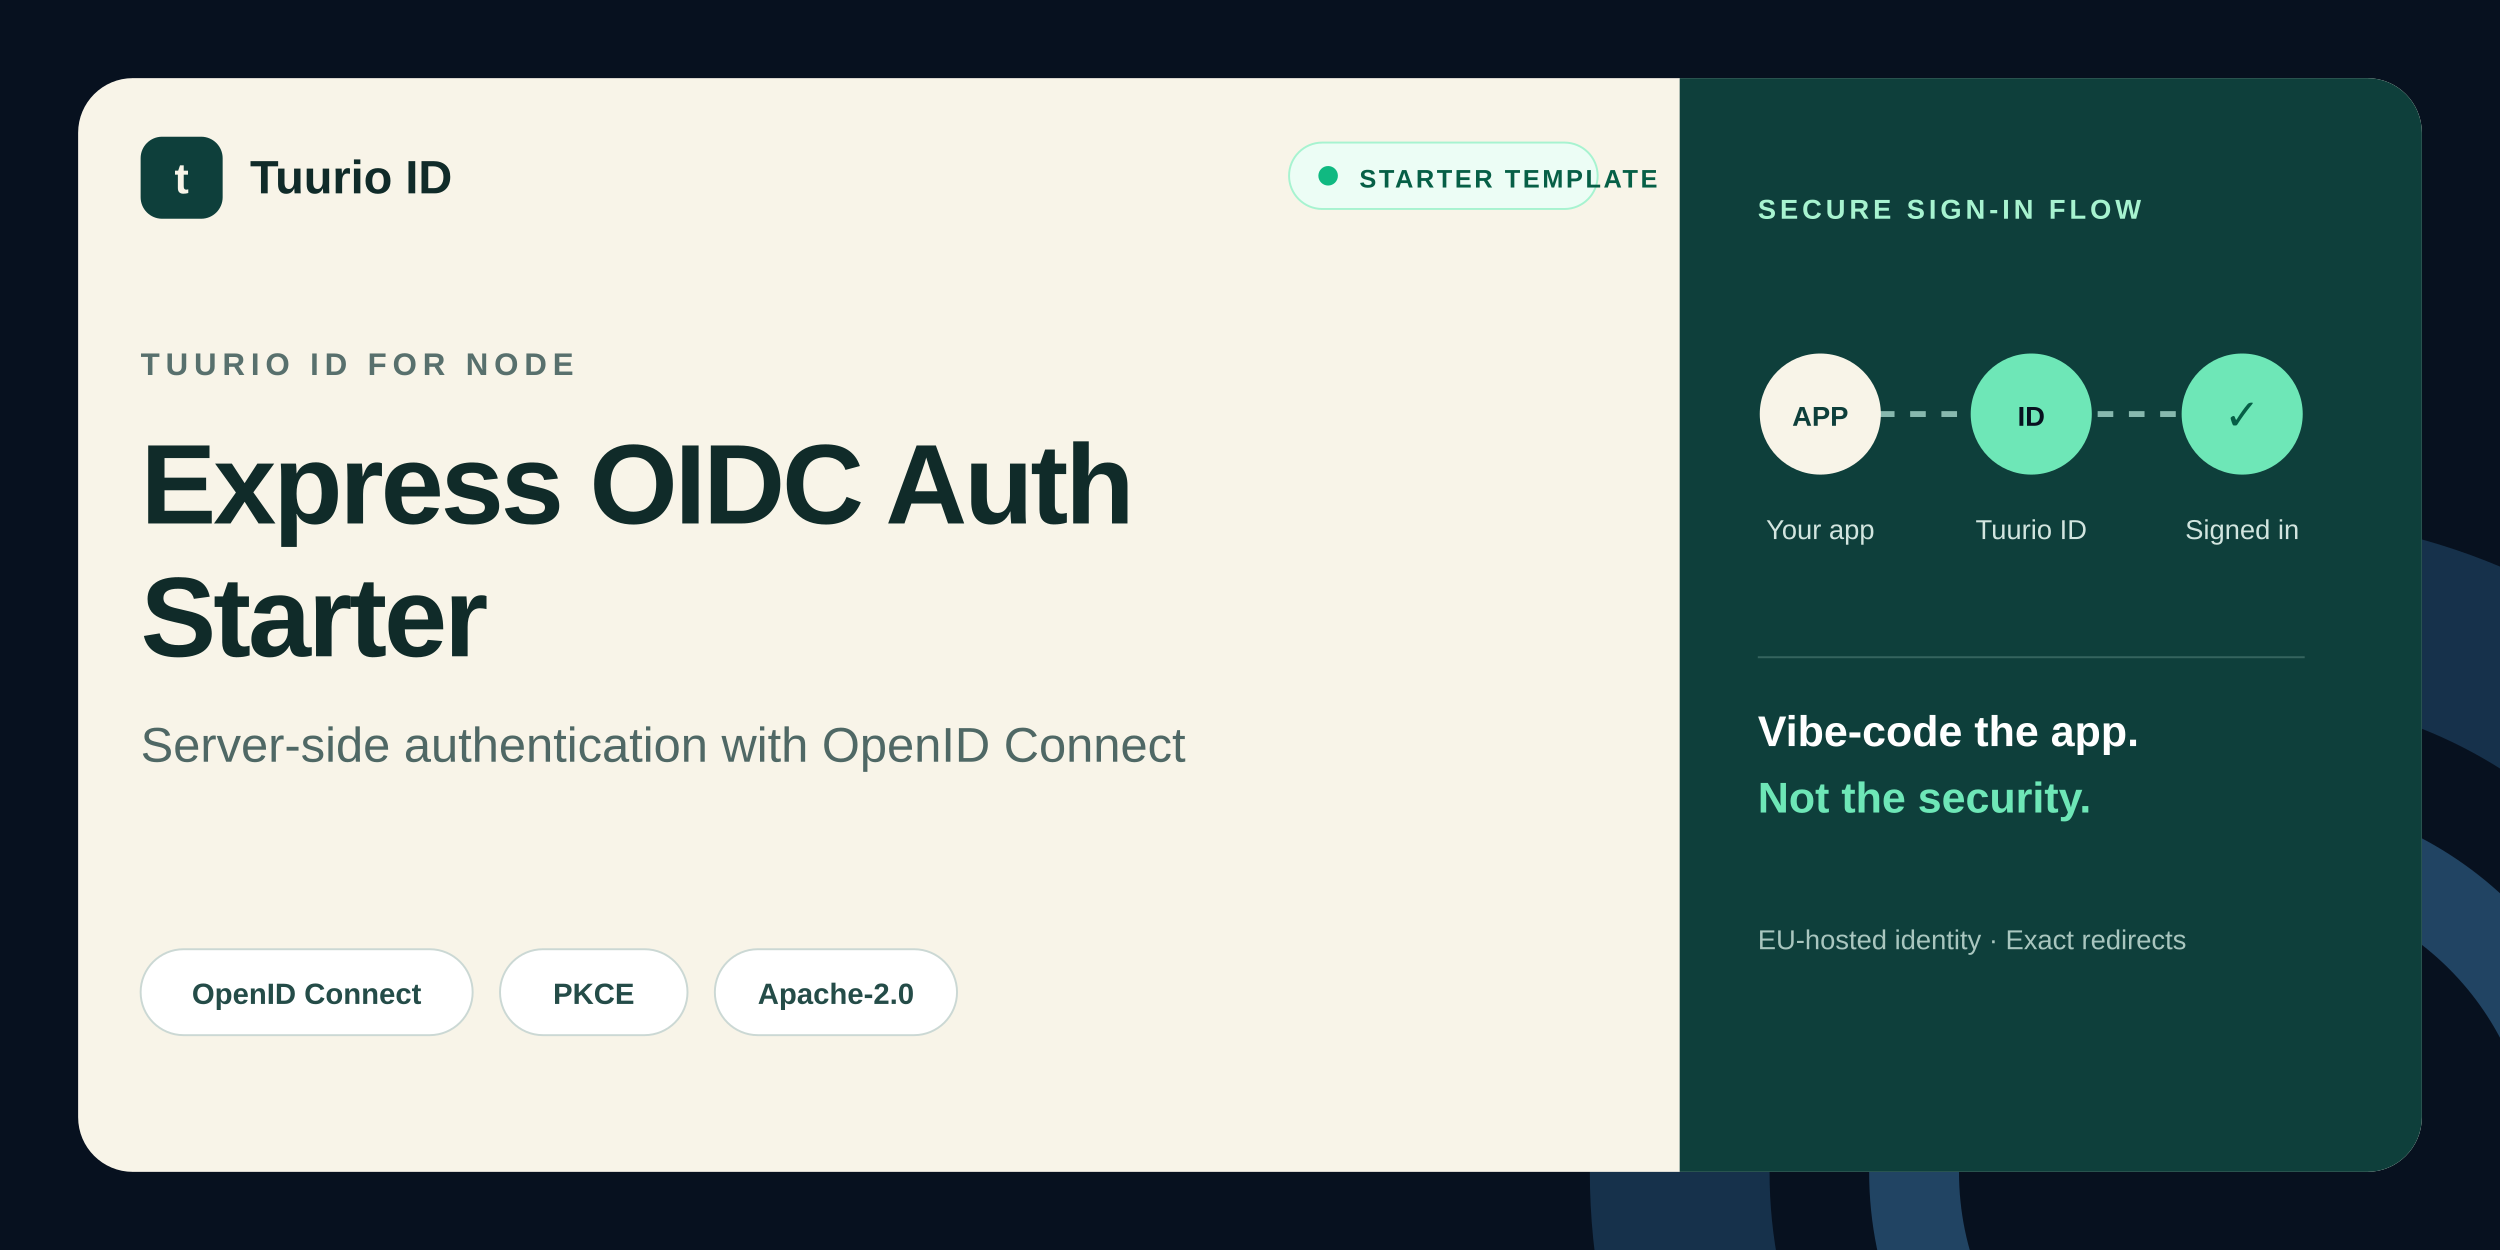
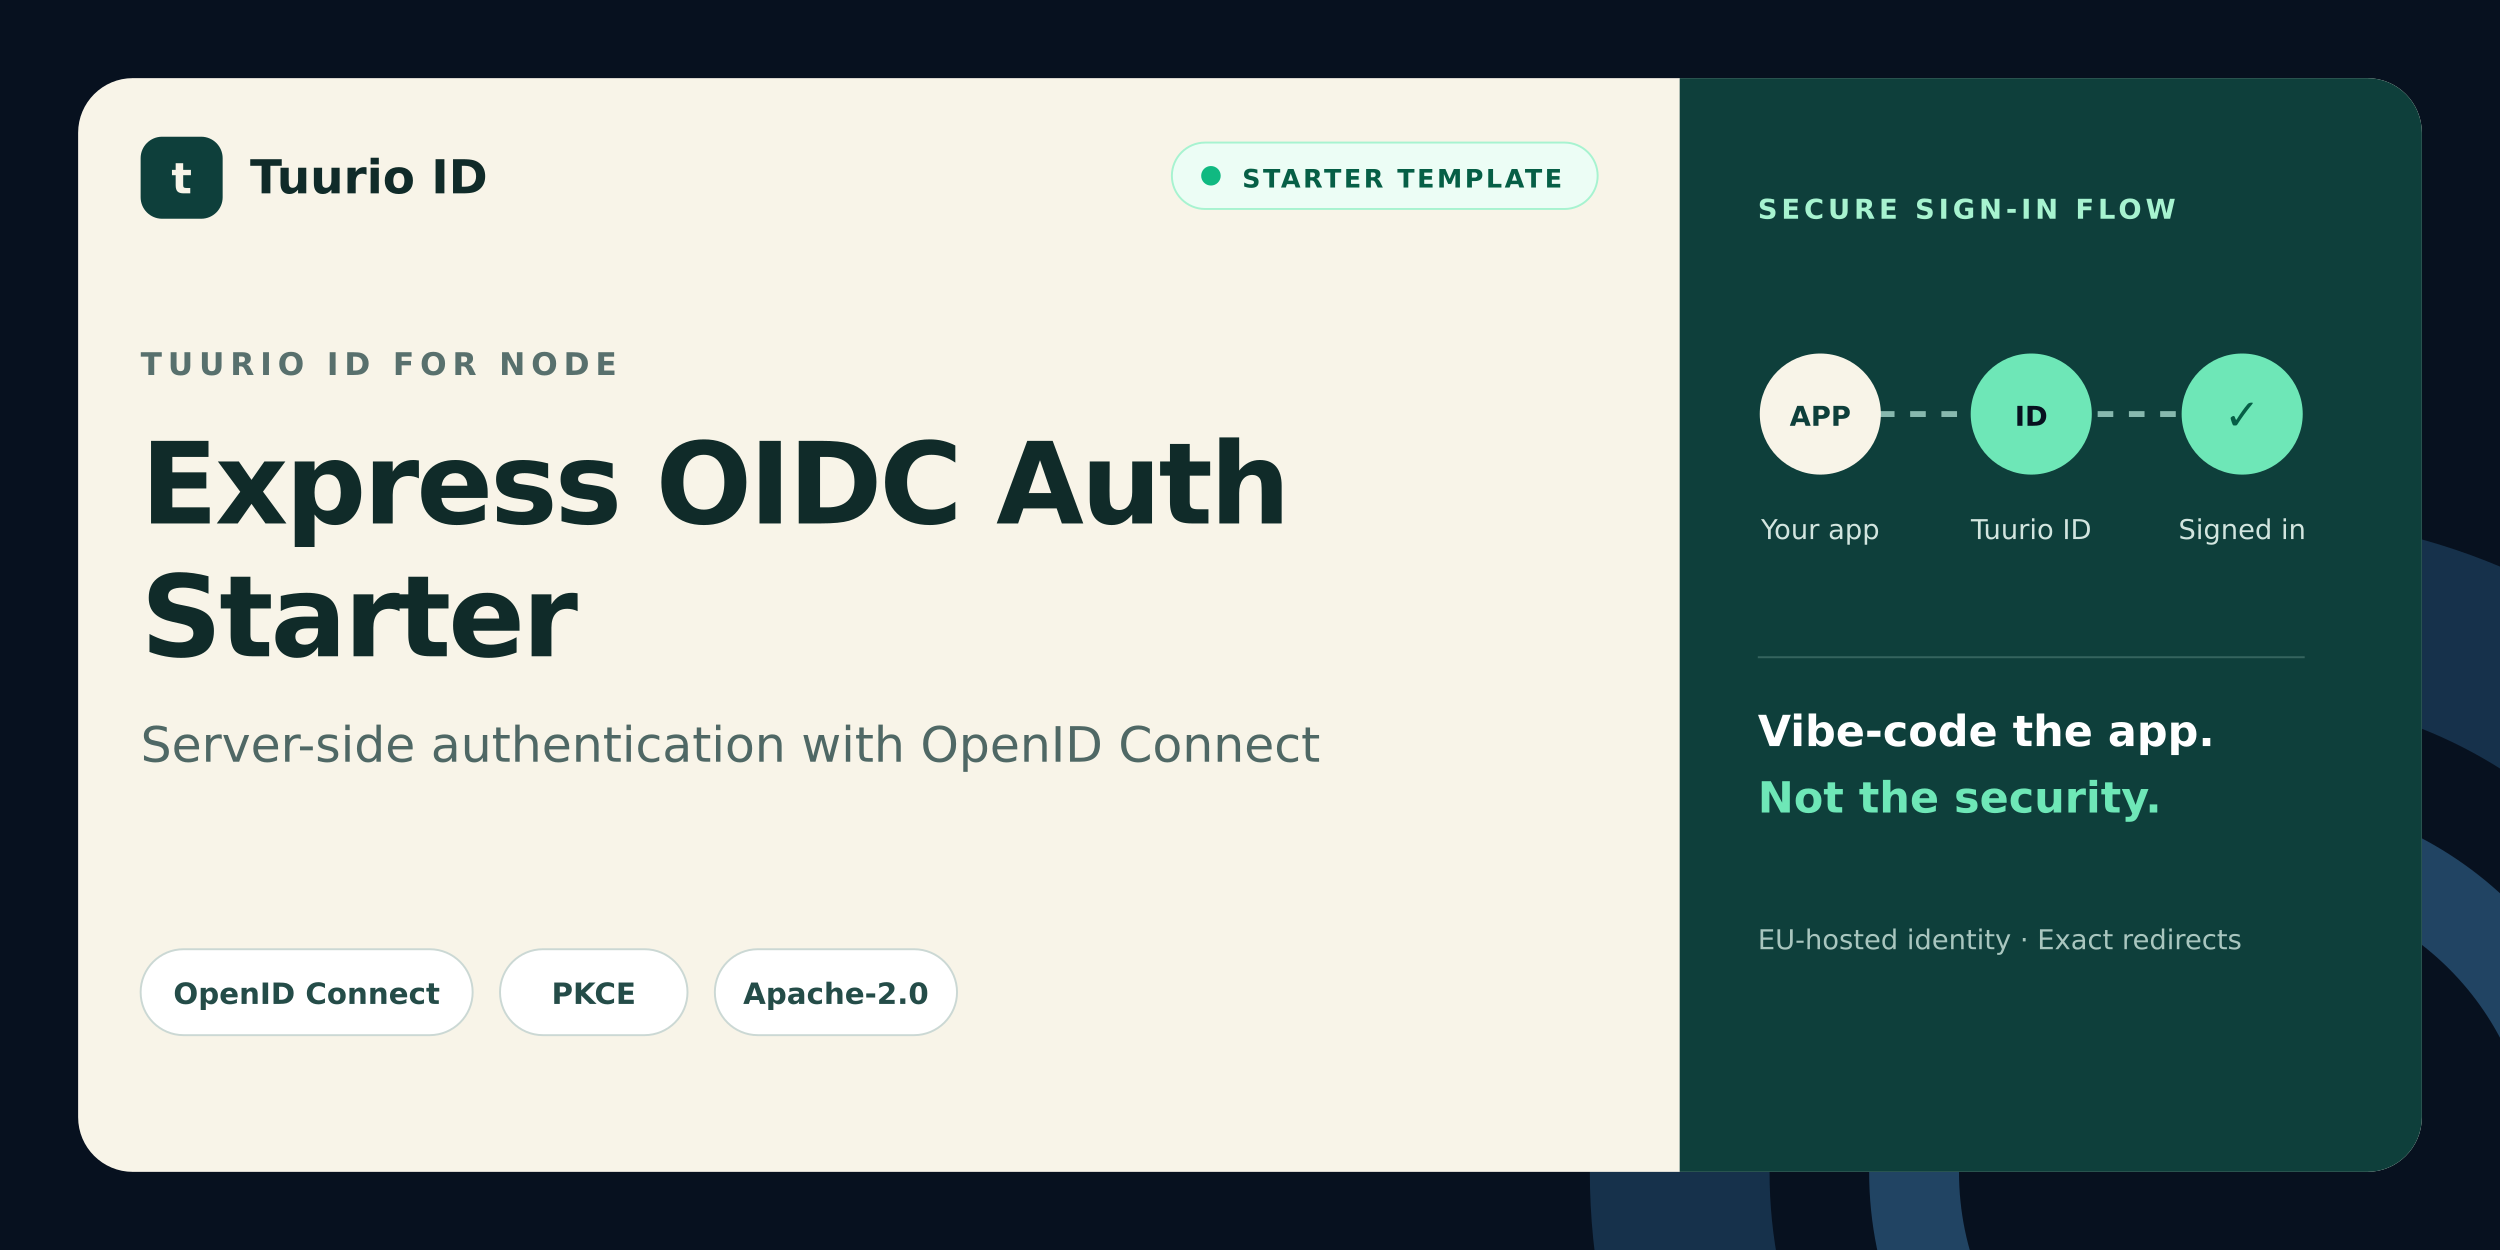
<svg xmlns="http://www.w3.org/2000/svg" width="1280" height="640" viewBox="0 0 1280 640">
  <rect width="1280" height="640" fill="#07111f" />
  <circle cx="1150" cy="600" r="290" fill="none" stroke="#16314b" stroke-width="92" />
  <circle cx="1150" cy="600" r="170" fill="none" stroke="#214463" stroke-width="46" />
  <rect x="40" y="40" width="1200" height="560" rx="28" fill="#f8f4e8" />
  <path d="M860 40h352a28 28 0 0 1 28 28v504a28 28 0 0 1-28 28H860z" fill="#0e3f3b" />
  <rect x="72" y="70" width="42" height="42" rx="11" fill="#0e3f3b" />
-   <text x="93" y="99" text-anchor="middle" fill="#f8f4e8" font-family="Arial, Helvetica, sans-serif" font-size="22" font-weight="700">t</text>
-   <text x="128" y="99" fill="#102b29" font-family="Arial, Helvetica, sans-serif" font-size="24" font-weight="700">Tuurio ID</text>
-   <rect x="660" y="73" width="158" height="34" rx="17" fill="#ecfdf5" stroke="#a7f3d0" />
-   <circle cx="680" cy="90" r="5" fill="#10b981" />
-   <text x="696" y="96" fill="#065f46" font-family="Arial, Helvetica, sans-serif" font-size="13" font-weight="700" letter-spacing="1.3">STARTER TEMPLATE</text>
-   <text x="72" y="192" fill="#58706d" font-family="Arial, Helvetica, sans-serif" font-size="16" font-weight="700" letter-spacing="3">TUURIO ID FOR NODE</text>
-   <text x="72" y="268" fill="#102b29" font-family="Arial, Helvetica, sans-serif" font-size="58" font-weight="700" letter-spacing="-1.5">
+   <text x="93" y="99" text-anchor="middle" fill="#f8f4e8" font-family="DejaVu Sans, Arial, Helvetica, sans-serif" font-size="22" font-weight="700">t</text>
+   <text x="128" y="99" fill="#102b29" font-family="DejaVu Sans, Arial, Helvetica, sans-serif" font-size="24" font-weight="700">Tuurio ID</text>
+   <rect x="600" y="73" width="218" height="34" rx="17" fill="#ecfdf5" stroke="#a7f3d0" />
+   <circle cx="620" cy="90" r="5" fill="#10b981" />
+   <text x="636" y="96" fill="#065f46" font-family="DejaVu Sans, Arial, Helvetica, sans-serif" font-size="13" font-weight="700" letter-spacing="1.3">STARTER TEMPLATE</text>
+   <text x="72" y="192" fill="#58706d" font-family="DejaVu Sans, Arial, Helvetica, sans-serif" font-size="16" font-weight="700" letter-spacing="3">TUURIO ID FOR NODE</text>
+   <text x="72" y="268" fill="#102b29" font-family="DejaVu Sans, Arial, Helvetica, sans-serif" font-size="58" font-weight="700" letter-spacing="-1.5">
    <tspan x="72" dy="0">Express OIDC Auth</tspan>
    <tspan x="72" dy="68">Starter</tspan>
  </text>
-   <text x="72" y="390" fill="#4f6865" font-family="Arial, Helvetica, sans-serif" font-size="25">Server-side authentication with OpenID Connect</text>
+   <text x="72" y="390" fill="#4f6865" font-family="DejaVu Sans, Arial, Helvetica, sans-serif" font-size="25">Server-side authentication with OpenID Connect</text>
  <g transform="translate(72 486)">
    <rect width="170" height="44" rx="22" fill="#ffffff" stroke="#cbd8d4" />
-     <text x="85" y="28" text-anchor="middle" fill="#244c48" font-family="Arial, Helvetica, sans-serif" font-size="15" font-weight="700">OpenID Connect</text>
+     <text x="85" y="28" text-anchor="middle" fill="#244c48" font-family="DejaVu Sans, Arial, Helvetica, sans-serif" font-size="15" font-weight="700">OpenID Connect</text>
    <rect x="184" width="96" height="44" rx="22" fill="#ffffff" stroke="#cbd8d4" />
-     <text x="232" y="28" text-anchor="middle" fill="#244c48" font-family="Arial, Helvetica, sans-serif" font-size="15" font-weight="700">PKCE</text>
+     <text x="232" y="28" text-anchor="middle" fill="#244c48" font-family="DejaVu Sans, Arial, Helvetica, sans-serif" font-size="15" font-weight="700">PKCE</text>
    <rect x="294" width="124" height="44" rx="22" fill="#ffffff" stroke="#cbd8d4" />
-     <text x="356" y="28" text-anchor="middle" fill="#244c48" font-family="Arial, Helvetica, sans-serif" font-size="15" font-weight="700">Apache-2.0</text>
+     <text x="356" y="28" text-anchor="middle" fill="#244c48" font-family="DejaVu Sans, Arial, Helvetica, sans-serif" font-size="15" font-weight="700">Apache-2.0</text>
  </g>
  <g transform="translate(900 112)">
-     <text x="0" y="0" fill="#a7f3d0" font-family="Arial, Helvetica, sans-serif" font-size="14" font-weight="700" letter-spacing="2">SECURE SIGN-IN FLOW</text>
+     <text x="0" y="0" fill="#a7f3d0" font-family="DejaVu Sans, Arial, Helvetica, sans-serif" font-size="14" font-weight="700" letter-spacing="2">SECURE SIGN-IN FLOW</text>
    <line x1="30" y1="100" x2="250" y2="100" stroke="#87b8ae" stroke-width="3" stroke-dasharray="8 8" />
    <circle cx="32" cy="100" r="31" fill="#f8f4e8" />
    <circle cx="140" cy="100" r="31" fill="#6ee7b7" />
    <circle cx="248" cy="100" r="31" fill="#6ee7b7" />
-     <text x="32" y="106" text-anchor="middle" fill="#0e3f3b" font-family="Arial, Helvetica, sans-serif" font-size="14" font-weight="700">APP</text>
-     <text x="140" y="106" text-anchor="middle" fill="#07111f" font-family="Arial, Helvetica, sans-serif" font-size="14" font-weight="700">ID</text>
-     <text x="248" y="108" text-anchor="middle" fill="#065f46" font-family="Arial, Helvetica, sans-serif" font-size="22" font-weight="700">✓</text>
-     <text x="32" y="164" text-anchor="middle" fill="#d2e5df" font-family="Arial, Helvetica, sans-serif" font-size="14">Your app</text>
-     <text x="140" y="164" text-anchor="middle" fill="#d2e5df" font-family="Arial, Helvetica, sans-serif" font-size="14">Tuurio ID</text>
-     <text x="248" y="164" text-anchor="middle" fill="#d2e5df" font-family="Arial, Helvetica, sans-serif" font-size="14">Signed in</text>
+     <text x="32" y="106" text-anchor="middle" fill="#0e3f3b" font-family="DejaVu Sans, Arial, Helvetica, sans-serif" font-size="14" font-weight="700">APP</text>
+     <text x="140" y="106" text-anchor="middle" fill="#07111f" font-family="DejaVu Sans, Arial, Helvetica, sans-serif" font-size="14" font-weight="700">ID</text>
+     <text x="248" y="108" text-anchor="middle" fill="#065f46" font-family="DejaVu Sans, Arial, Helvetica, sans-serif" font-size="22" font-weight="700">✓</text>
+     <text x="32" y="164" text-anchor="middle" fill="#d2e5df" font-family="DejaVu Sans, Arial, Helvetica, sans-serif" font-size="14">Your app</text>
+     <text x="140" y="164" text-anchor="middle" fill="#d2e5df" font-family="DejaVu Sans, Arial, Helvetica, sans-serif" font-size="14">Tuurio ID</text>
+     <text x="248" y="164" text-anchor="middle" fill="#d2e5df" font-family="DejaVu Sans, Arial, Helvetica, sans-serif" font-size="14">Signed in</text>
    <rect x="0" y="224" width="280" height="1" fill="#35645e" />
-     <text x="0" y="270" fill="#ffffff" font-family="Arial, Helvetica, sans-serif" font-size="22" font-weight="700">Vibe-code the app.</text>
-     <text x="0" y="304" fill="#6ee7b7" font-family="Arial, Helvetica, sans-serif" font-size="22" font-weight="700">Not the security.</text>
-     <text x="0" y="374" fill="#a9c6bf" font-family="Arial, Helvetica, sans-serif" font-size="14">EU-hosted identity · Exact redirects</text>
+     <text x="0" y="270" fill="#ffffff" font-family="DejaVu Sans, Arial, Helvetica, sans-serif" font-size="22" font-weight="700">Vibe-code the app.</text>
+     <text x="0" y="304" fill="#6ee7b7" font-family="DejaVu Sans, Arial, Helvetica, sans-serif" font-size="22" font-weight="700">Not the security.</text>
+     <text x="0" y="374" fill="#a9c6bf" font-family="DejaVu Sans, Arial, Helvetica, sans-serif" font-size="14">EU-hosted identity · Exact redirects</text>
  </g>
</svg>
